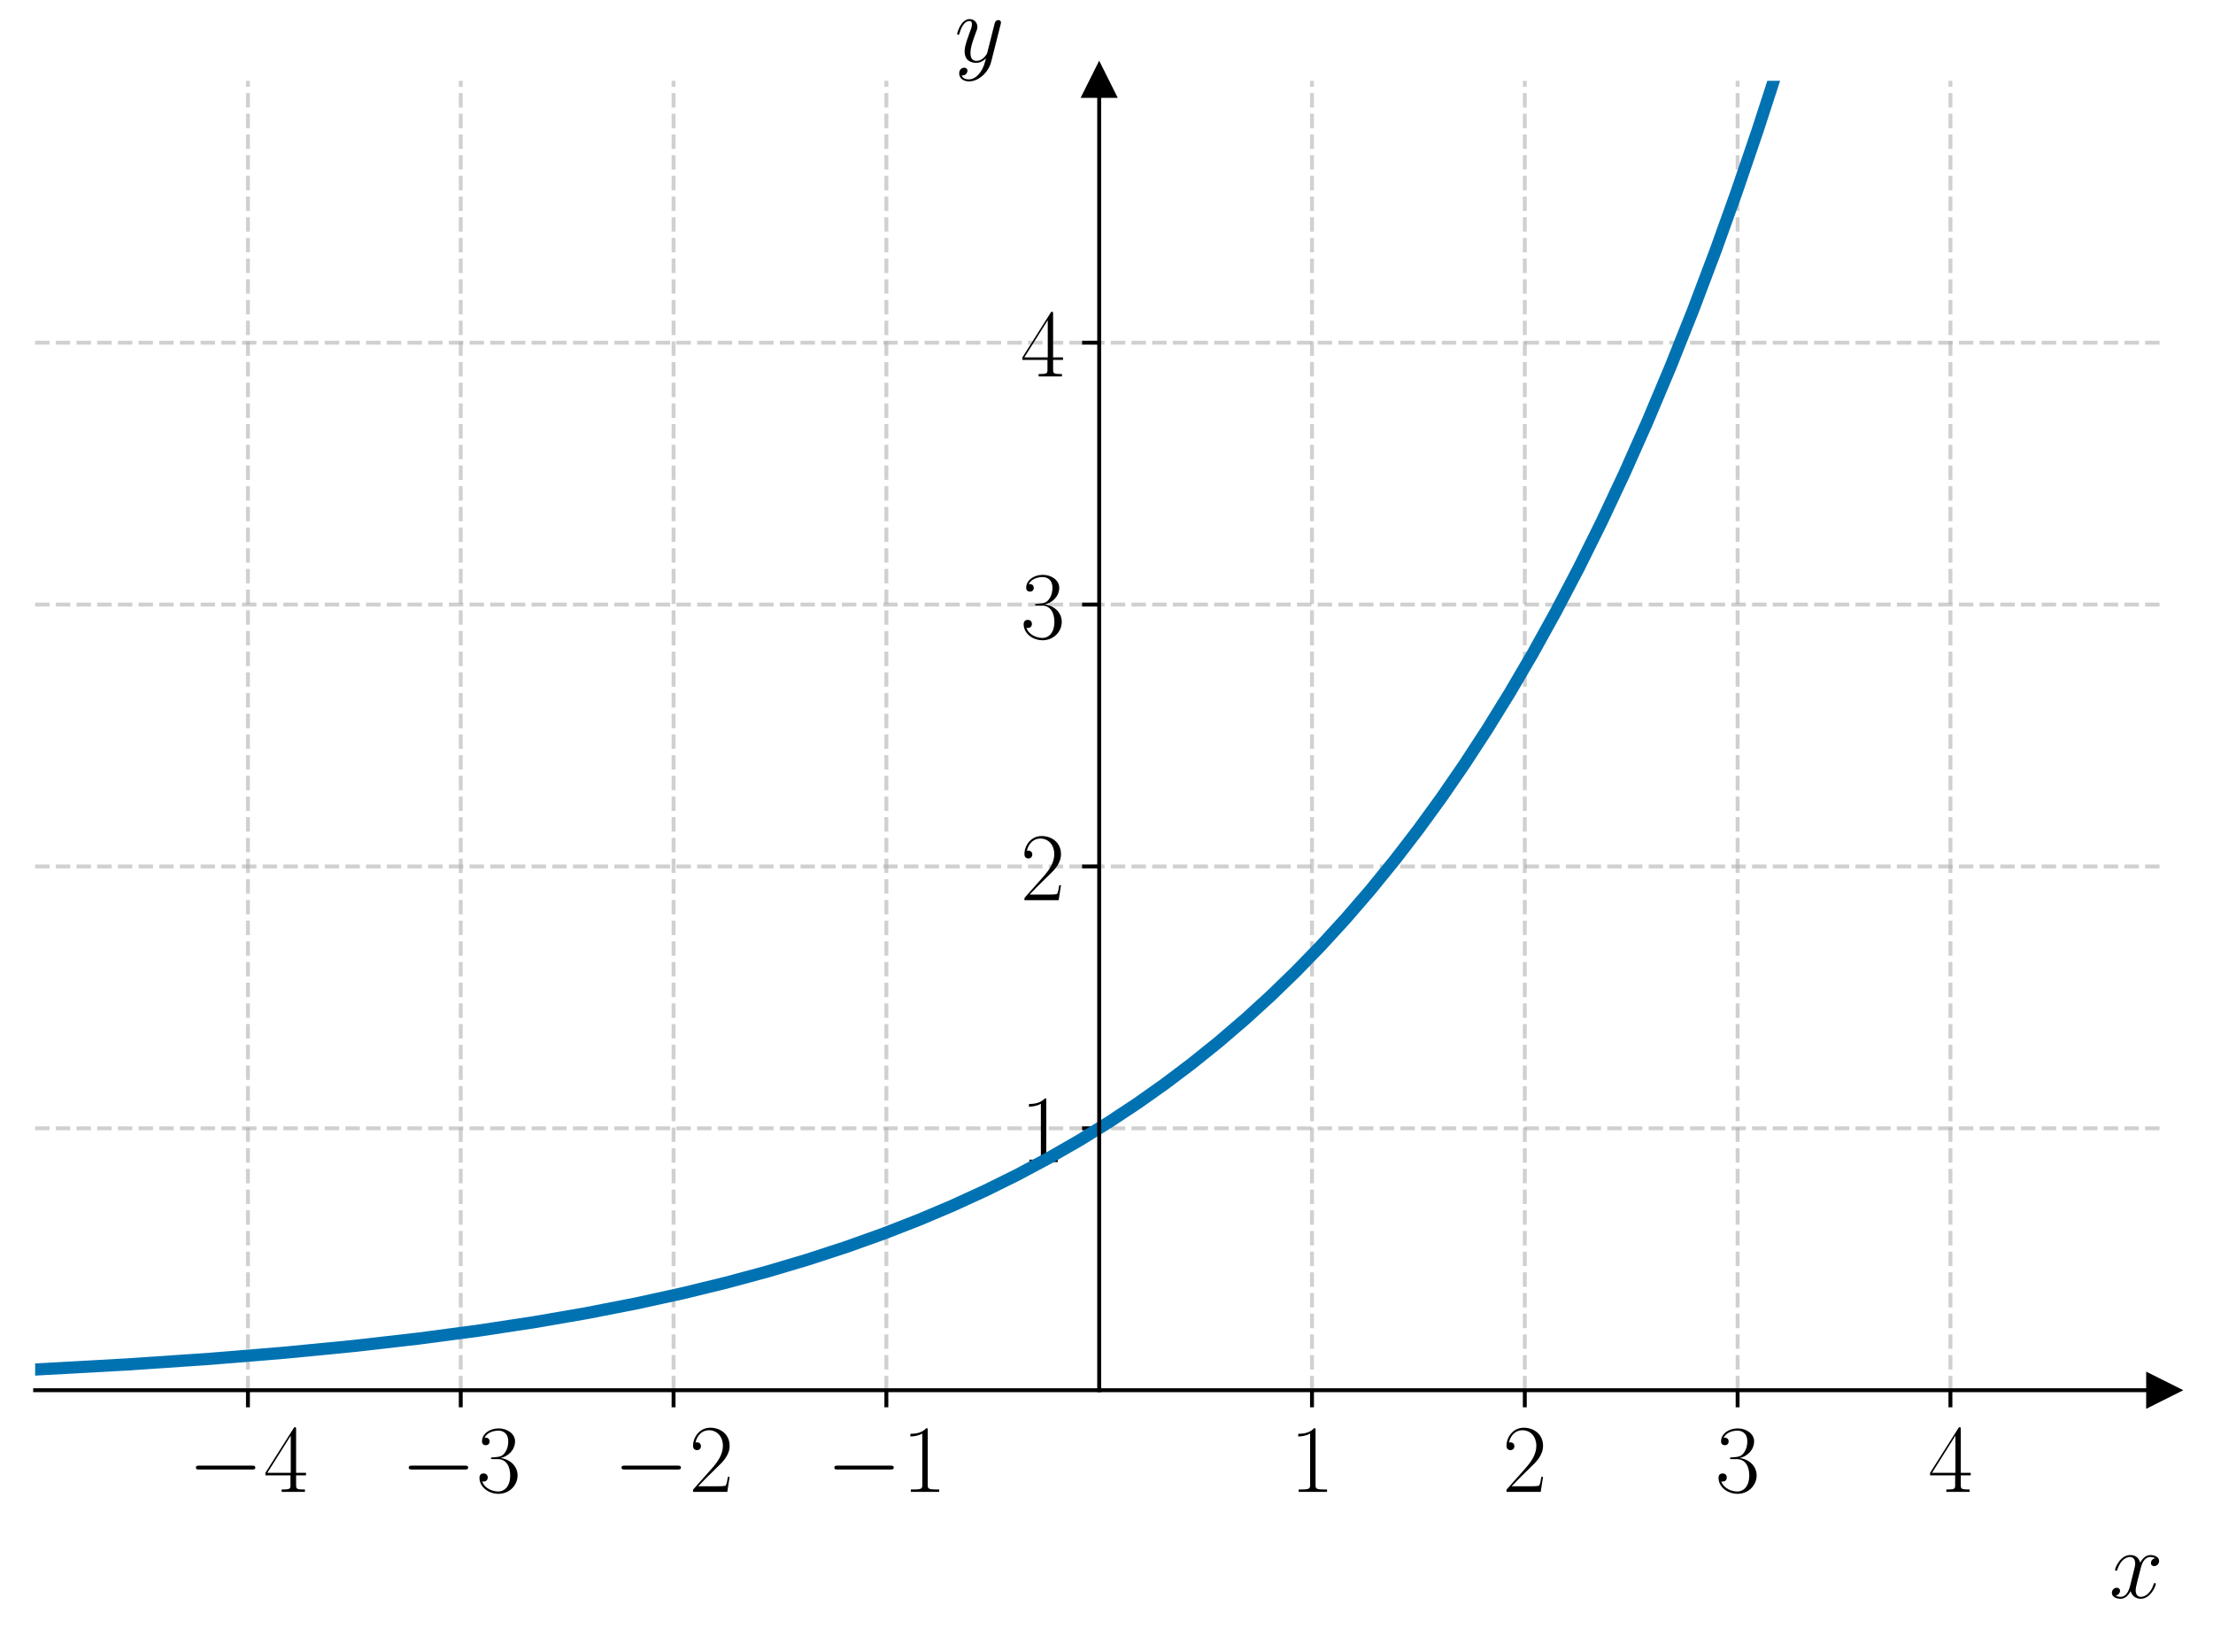
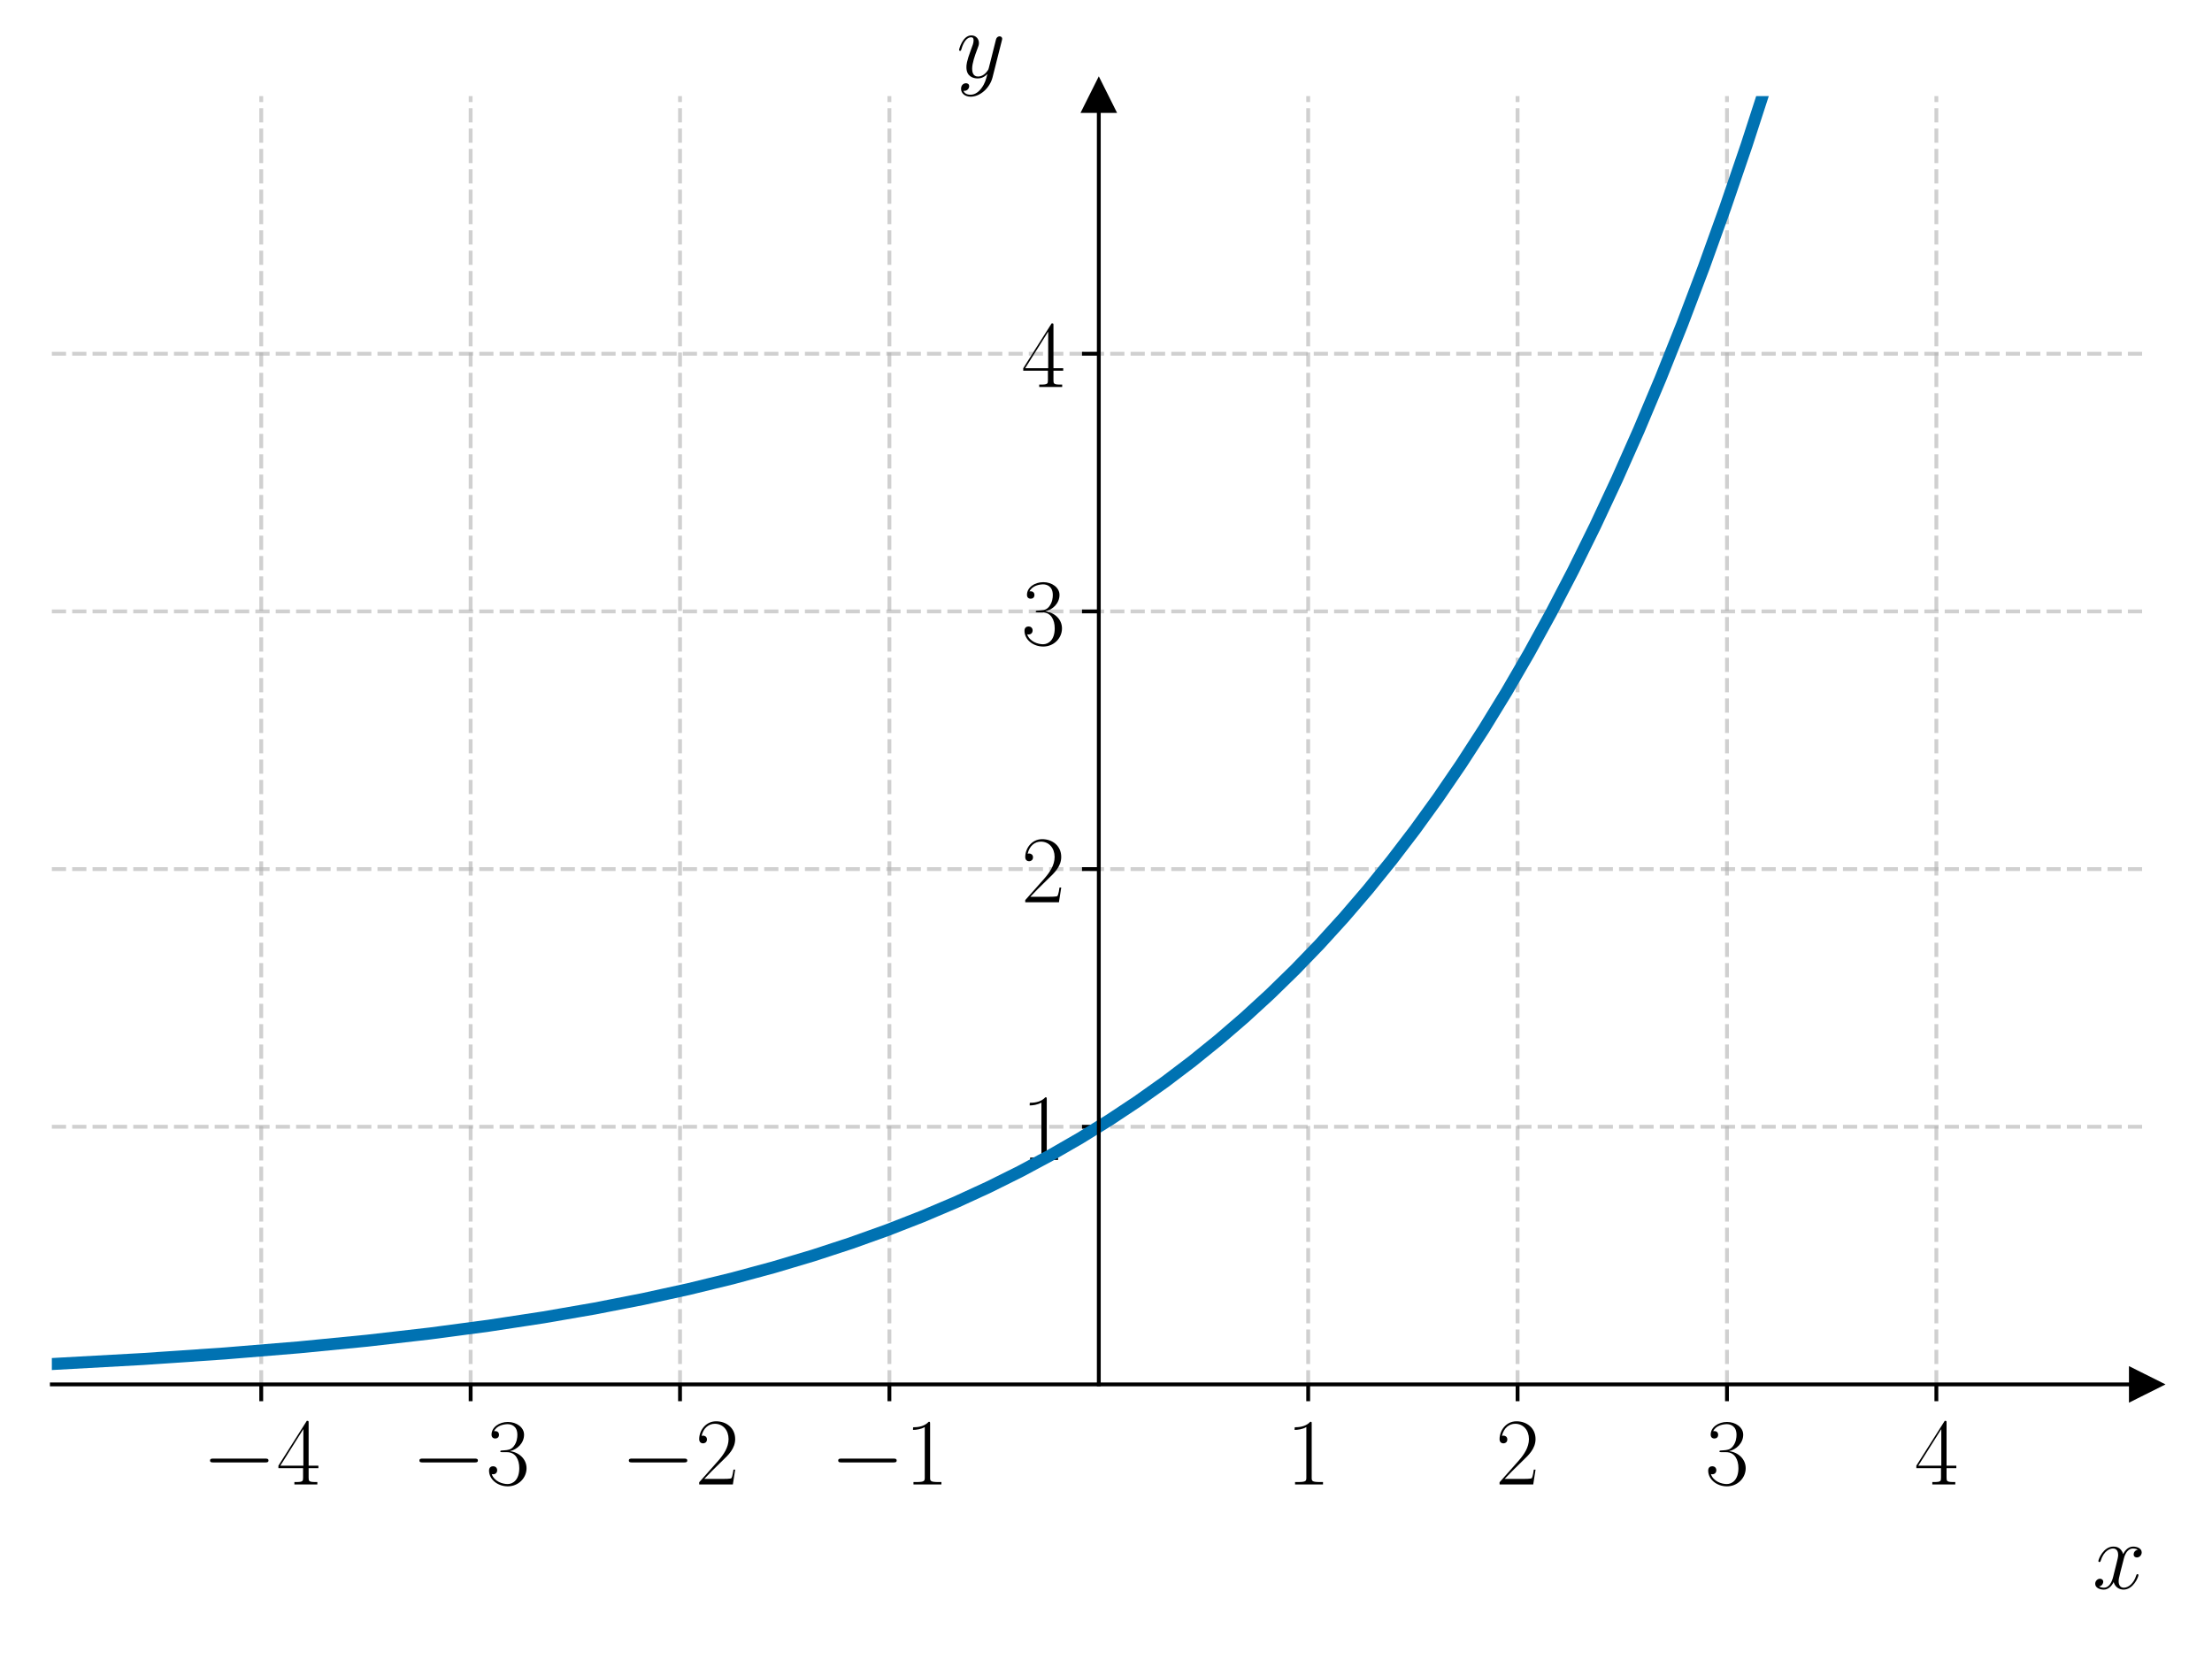
- <svg xmlns="http://www.w3.org/2000/svg" xmlns:xlink="http://www.w3.org/1999/xlink" width="453.6pt" height="338.54pt" viewBox="0 0 453.6 338.54" version="1.1">
+ <svg xmlns="http://www.w3.org/2000/svg" xmlns:xlink="http://www.w3.org/1999/xlink" viewBox="0 0 460.8 345.6" version="1.1" class="graph-inline-svg" role="img" aria-label="Tilpasset figur">
  <defs>
    <style type="text/css">*{stroke-linejoin: round; stroke-linecap: butt}</style>
  </defs>
-   <g id="g3f0036_4078e8_figure_1">
-     <g id="g3f0036_4078e8_patch_1">
-       <path d="M 0 338.54  L 453.6 338.54  L 453.6 0  L 0 0  L 0 338.54  z " style="fill: none; opacity: 0" />
+   <g id="g3f0036_373539_figure_1">
+     <g id="g3f0036_373539_patch_1">
+       <path d="M 0 345.6  L 460.8 345.6  L 460.8 0  L 0 0  L 0 345.6  z " style="fill: none" />
    </g>
-     <g id="g3f0036_4078e8_axes_1">
-       <g id="g3f0036_4078e8_patch_2">
-         <path d="M 7.2 284.915  L 443.4 284.915  L 443.4 16.556  L 7.2 16.556  L 7.2 284.915  z " style="fill: none; opacity: 0" />
-       </g>
-       <g id="g3f0036_4078e8_matplotlib.axis_1">
-         <g id="g3f0036_4078e8_xtick_1">
-           <g id="g3f0036_4078e8_line2d_1">
-             <path d="M 50.82 284.915  L 50.82 16.556  " clip-path="url(#g3f0036_4078e8_p7c867c11c2)" style="fill: none; stroke-dasharray: 2.96,1.28; stroke-dashoffset: 0; stroke: #b0b0b0; stroke-opacity: 0.6; stroke-width: 0.8" />
-           </g>
-           <g id="g3f0036_4078e8_line2d_2">
-             <defs>
-               <path id="g3f0036_4078e8_m6992203040" d="M 0 0  L 0 3.5  " style="stroke: #000000; stroke-width: 0.8" />
-             </defs>
-             <g>
-               <use xlink:href="#g3f0036_4078e8_m6992203040" x="50.82" y="284.915" style="stroke: #000000; stroke-width: 0.8" />
-             </g>
-           </g>
-           <g id="g3f0036_4078e8_text_1">
-             <g transform="translate(38.50221 305.7517) scale(0.2 -0.2)">
-               <defs>
-                 <path id="g3f0036_4078e8_CMSY10-0" d="M 4218 1472  C 4326 1472 4442 1472 4442 1600  C 4442 1728 4326 1728 4218 1728  L 755 1728  C 646 1728 531 1728 531 1600  C 531 1472 646 1472 755 1472  L 4218 1472  z " transform="scale(0.015625)" />
-                 <path id="g3f0036_4078e8_CMR17-34" d="M 2150 4122  C 2150 4256 2144 4256 2029 4256  L 128 1254  L 128 1088  L 1779 1088  L 1779 457  C 1779 224 1766 160 1318 160  L 1197 160  L 1197 0  C 1402 0 1747 0 1965 0  C 2182 0 2528 0 2733 0  L 2733 160  L 2611 160  C 2163 160 2150 224 2150 457  L 2150 1088  L 2803 1088  L 2803 1254  L 2150 1254  L 2150 4122  z M 1798 3703  L 1798 1254  L 256 1254  L 1798 3703  z " transform="scale(0.015625)" />
-               </defs>
-               <use xlink:href="#g3f0036_4078e8_CMSY10-0" transform="scale(0.996264)" />
-               <use xlink:href="#g3f0036_4078e8_CMR17-34" transform="translate(77.48747 0) scale(0.996264)" />
-             </g>
-           </g>
-         </g>
-         <g id="g3f0036_4078e8_xtick_2">
-           <g id="g3f0036_4078e8_line2d_3">
-             <path d="M 94.44 284.915  L 94.44 16.556  " clip-path="url(#g3f0036_4078e8_p7c867c11c2)" style="fill: none; stroke-dasharray: 2.96,1.28; stroke-dashoffset: 0; stroke: #b0b0b0; stroke-opacity: 0.6; stroke-width: 0.8" />
-           </g>
-           <g id="g3f0036_4078e8_line2d_4">
-             <g>
-               <use xlink:href="#g3f0036_4078e8_m6992203040" x="94.44" y="284.915" style="stroke: #000000; stroke-width: 0.8" />
-             </g>
-           </g>
-           <g id="g3f0036_4078e8_text_2">
-             <g transform="translate(82.12221 305.7517) scale(0.2 -0.2)">
-               <defs>
-                 <path id="g3f0036_4078e8_CMR17-33" d="M 1414 2157  C 1984 2157 2234 1662 2234 1090  C 2234 320 1824 25 1453 25  C 1114 25 563 194 390 693  C 422 680 454 680 486 680  C 640 680 755 782 755 948  C 755 1133 614 1216 486 1216  C 378 1216 211 1165 211 926  C 211 335 787 -128 1466 -128  C 2176 -128 2720 430 2720 1085  C 2720 1707 2208 2157 1600 2227  C 2086 2328 2554 2756 2554 3329  C 2554 3820 2048 4179 1472 4179  C 890 4179 378 3829 378 3329  C 378 3110 544 3072 627 3072  C 762 3072 877 3155 877 3321  C 877 3486 762 3569 627 3569  C 602 3569 570 3569 544 3557  C 730 3959 1235 4032 1459 4032  C 1683 4032 2106 3925 2106 3320  C 2106 3143 2080 2828 1862 2550  C 1670 2304 1453 2304 1242 2284  C 1210 2284 1062 2269 1037 2269  C 992 2263 966 2257 966 2208  C 966 2163 973 2157 1101 2157  L 1414 2157  z " transform="scale(0.015625)" />
-               </defs>
-               <use xlink:href="#g3f0036_4078e8_CMSY10-0" transform="scale(0.996264)" />
-               <use xlink:href="#g3f0036_4078e8_CMR17-33" transform="translate(77.48747 0) scale(0.996264)" />
-             </g>
-           </g>
-         </g>
-         <g id="g3f0036_4078e8_xtick_3">
-           <g id="g3f0036_4078e8_line2d_5">
-             <path d="M 138.06 284.915  L 138.06 16.556  " clip-path="url(#g3f0036_4078e8_p7c867c11c2)" style="fill: none; stroke-dasharray: 2.96,1.28; stroke-dashoffset: 0; stroke: #b0b0b0; stroke-opacity: 0.6; stroke-width: 0.8" />
-           </g>
-           <g id="g3f0036_4078e8_line2d_6">
-             <g>
-               <use xlink:href="#g3f0036_4078e8_m6992203040" x="138.06" y="284.915" style="stroke: #000000; stroke-width: 0.8" />
-             </g>
-           </g>
-           <g id="g3f0036_4078e8_text_3">
-             <g transform="translate(125.7422 305.7517) scale(0.2 -0.2)">
-               <defs>
-                 <path id="g3f0036_4078e8_CMR17-32" d="M 2669 989  L 2554 989  C 2490 536 2438 459 2413 420  C 2381 369 1920 369 1830 369  L 602 369  C 832 619 1280 1072 1824 1597  C 2214 1967 2669 2402 2669 3035  C 2669 3790 2067 4224 1395 4224  C 691 4224 262 3604 262 3030  C 262 2780 448 2748 525 2748  C 589 2748 781 2787 781 3010  C 781 3207 614 3264 525 3264  C 486 3264 448 3258 422 3245  C 544 3790 915 4058 1306 4058  C 1862 4058 2227 3617 2227 3035  C 2227 2479 1901 2000 1536 1584  L 262 146  L 262 0  L 2515 0  L 2669 989  z " transform="scale(0.015625)" />
-               </defs>
-               <use xlink:href="#g3f0036_4078e8_CMSY10-0" transform="scale(0.996264)" />
-               <use xlink:href="#g3f0036_4078e8_CMR17-32" transform="translate(77.48747 0) scale(0.996264)" />
-             </g>
-           </g>
-         </g>
-         <g id="g3f0036_4078e8_xtick_4">
-           <g id="g3f0036_4078e8_line2d_7">
-             <path d="M 181.68 284.915  L 181.68 16.556  " clip-path="url(#g3f0036_4078e8_p7c867c11c2)" style="fill: none; stroke-dasharray: 2.96,1.28; stroke-dashoffset: 0; stroke: #b0b0b0; stroke-opacity: 0.6; stroke-width: 0.8" />
-           </g>
-           <g id="g3f0036_4078e8_line2d_8">
-             <g>
-               <use xlink:href="#g3f0036_4078e8_m6992203040" x="181.68" y="284.915" style="stroke: #000000; stroke-width: 0.8" />
-             </g>
-           </g>
-           <g id="g3f0036_4078e8_text_4">
-             <g transform="translate(169.3622 305.7517) scale(0.2 -0.2)">
-               <defs>
-                 <path id="g3f0036_4078e8_CMR17-31" d="M 1702 4058  C 1702 4192 1696 4192 1606 4192  C 1357 3916 979 3827 621 3827  C 602 3827 570 3827 563 3808  C 557 3795 557 3782 557 3648  C 755 3648 1088 3686 1344 3839  L 1344 461  C 1344 236 1331 160 781 160  L 589 160  L 589 0  C 896 0 1216 0 1523 0  C 1830 0 2150 0 2458 0  L 2458 160  L 2266 160  C 1715 160 1702 230 1702 458  L 1702 4058  z " transform="scale(0.015625)" />
-               </defs>
-               <use xlink:href="#g3f0036_4078e8_CMSY10-0" transform="scale(0.996264)" />
-               <use xlink:href="#g3f0036_4078e8_CMR17-31" transform="translate(77.48747 0) scale(0.996264)" />
-             </g>
-           </g>
-         </g>
-         <g id="g3f0036_4078e8_xtick_5">
-           <g id="g3f0036_4078e8_line2d_9">
-             <path d="M 268.92 284.915  L 268.92 16.556  " clip-path="url(#g3f0036_4078e8_p7c867c11c2)" style="fill: none; stroke-dasharray: 2.96,1.28; stroke-dashoffset: 0; stroke: #b0b0b0; stroke-opacity: 0.6; stroke-width: 0.8" />
-           </g>
-           <g id="g3f0036_4078e8_line2d_10">
-             <g>
-               <use xlink:href="#g3f0036_4078e8_m6992203040" x="268.92" y="284.915" style="stroke: #000000; stroke-width: 0.8" />
-             </g>
-           </g>
-           <g id="g3f0036_4078e8_text_5">
-             <g transform="translate(264.351 305.7517) scale(0.2 -0.2)">
-               <use xlink:href="#g3f0036_4078e8_CMR17-31" transform="scale(0.996264)" />
-             </g>
-           </g>
-         </g>
-         <g id="g3f0036_4078e8_xtick_6">
-           <g id="g3f0036_4078e8_line2d_11">
-             <path d="M 312.54 284.915  L 312.54 16.556  " clip-path="url(#g3f0036_4078e8_p7c867c11c2)" style="fill: none; stroke-dasharray: 2.96,1.28; stroke-dashoffset: 0; stroke: #b0b0b0; stroke-opacity: 0.6; stroke-width: 0.8" />
-           </g>
-           <g id="g3f0036_4078e8_line2d_12">
-             <g>
-               <use xlink:href="#g3f0036_4078e8_m6992203040" x="312.54" y="284.915" style="stroke: #000000; stroke-width: 0.8" />
-             </g>
-           </g>
-           <g id="g3f0036_4078e8_text_6">
-             <g transform="translate(307.971 305.7517) scale(0.2 -0.2)">
-               <use xlink:href="#g3f0036_4078e8_CMR17-32" transform="scale(0.996264)" />
-             </g>
-           </g>
-         </g>
-         <g id="g3f0036_4078e8_xtick_7">
-           <g id="g3f0036_4078e8_line2d_13">
-             <path d="M 356.16 284.915  L 356.16 16.556  " clip-path="url(#g3f0036_4078e8_p7c867c11c2)" style="fill: none; stroke-dasharray: 2.96,1.28; stroke-dashoffset: 0; stroke: #b0b0b0; stroke-opacity: 0.6; stroke-width: 0.8" />
-           </g>
-           <g id="g3f0036_4078e8_line2d_14">
-             <g>
-               <use xlink:href="#g3f0036_4078e8_m6992203040" x="356.16" y="284.915" style="stroke: #000000; stroke-width: 0.8" />
-             </g>
-           </g>
-           <g id="g3f0036_4078e8_text_7">
-             <g transform="translate(351.591 305.7517) scale(0.2 -0.2)">
-               <use xlink:href="#g3f0036_4078e8_CMR17-33" transform="scale(0.996264)" />
-             </g>
-           </g>
-         </g>
-         <g id="g3f0036_4078e8_xtick_8">
-           <g id="g3f0036_4078e8_line2d_15">
-             <path d="M 399.78 284.915  L 399.78 16.556  " clip-path="url(#g3f0036_4078e8_p7c867c11c2)" style="fill: none; stroke-dasharray: 2.96,1.28; stroke-dashoffset: 0; stroke: #b0b0b0; stroke-opacity: 0.6; stroke-width: 0.8" />
-           </g>
-           <g id="g3f0036_4078e8_line2d_16">
-             <g>
-               <use xlink:href="#g3f0036_4078e8_m6992203040" x="399.78" y="284.915" style="stroke: #000000; stroke-width: 0.8" />
-             </g>
-           </g>
-           <g id="g3f0036_4078e8_text_8">
-             <g transform="translate(395.211 305.7517) scale(0.2 -0.2)">
-               <use xlink:href="#g3f0036_4078e8_CMR17-34" transform="scale(0.996264)" />
-             </g>
-           </g>
-         </g>
-         <g id="g3f0036_4078e8_text_9">
-           <g transform="translate(432.3132 327.4644) scale(0.2 -0.2)">
-             <defs>
-               <path id="g3f0036_4078e8_CMMI12-78" d="M 3034 2606  C 2829 2567 2752 2414 2752 2293  C 2752 2139 2874 2088 2963 2088  C 3155 2088 3290 2254 3290 2427  C 3290 2695 2982 2816 2714 2816  C 2323 2816 2106 2433 2048 2312  C 1901 2816 1504 2816 1389 2816  C 736 2816 390 1980 390 1839  C 390 1814 416 1782 461 1782  C 512 1782 525 1820 538 1846  C 755 2555 1184 2689 1370 2689  C 1658 2689 1715 2420 1715 2267  C 1715 2127 1677 1980 1600 1673  L 1382 798  C 1286 415 1101 64 762 64  C 730 64 570 64 435 147  C 666 192 717 383 717 460  C 717 588 621 664 499 664  C 346 664 179 530 179 326  C 179 57 480 -64 755 -64  C 1062 -64 1280 179 1414 441  C 1517 64 1837 -64 2074 -64  C 2726 -64 3072 773 3072 913  C 3072 945 3046 971 3008 971  C 2950 971 2944 939 2925 888  C 2752 326 2381 64 2093 64  C 1869 64 1747 230 1747 492  C 1747 632 1773 734 1875 1156  L 2099 2024  C 2195 2408 2413 2689 2707 2689  C 2720 2689 2899 2689 3034 2606  z " transform="scale(0.015625)" />
-             </defs>
-             <use xlink:href="#g3f0036_4078e8_CMMI12-78" transform="scale(0.996264)" />
-           </g>
-         </g>
-       </g>
-       <g id="g3f0036_4078e8_matplotlib.axis_2">
-         <g id="g3f0036_4078e8_ytick_1">
-           <g id="g3f0036_4078e8_line2d_17">
-             <path d="M 7.2 231.243  L 443.4 231.243  " clip-path="url(#g3f0036_4078e8_p7c867c11c2)" style="fill: none; stroke-dasharray: 2.96,1.28; stroke-dashoffset: 0; stroke: #b0b0b0; stroke-opacity: 0.6; stroke-width: 0.8" />
-           </g>
-           <g id="g3f0036_4078e8_line2d_18">
-             <defs>
-               <path id="g3f0036_4078e8_m059a74f815" d="M 0 0  L -3.5 0  " style="stroke: #000000; stroke-width: 0.8" />
-             </defs>
-             <g>
-               <use xlink:href="#g3f0036_4078e8_m059a74f815" x="225.3" y="231.243" style="stroke: #000000; stroke-width: 0.8" />
-             </g>
-           </g>
-           <g id="g3f0036_4078e8_text_10">
-             <g transform="translate(209.1619 238.1616) scale(0.2 -0.2)">
-               <use xlink:href="#g3f0036_4078e8_CMR17-31" transform="scale(0.996264)" />
-             </g>
-           </g>
-         </g>
-         <g id="g3f0036_4078e8_ytick_2">
-           <g id="g3f0036_4078e8_line2d_19">
-             <path d="M 7.2 177.571  L 443.4 177.571  " clip-path="url(#g3f0036_4078e8_p7c867c11c2)" style="fill: none; stroke-dasharray: 2.96,1.28; stroke-dashoffset: 0; stroke: #b0b0b0; stroke-opacity: 0.6; stroke-width: 0.8" />
-           </g>
-           <g id="g3f0036_4078e8_line2d_20">
-             <g>
-               <use xlink:href="#g3f0036_4078e8_m059a74f815" x="225.3" y="177.571" style="stroke: #000000; stroke-width: 0.8" />
-             </g>
-           </g>
-           <g id="g3f0036_4078e8_text_11">
-             <g transform="translate(209.1619 184.4899) scale(0.2 -0.2)">
-               <use xlink:href="#g3f0036_4078e8_CMR17-32" transform="scale(0.996264)" />
-             </g>
-           </g>
-         </g>
-         <g id="g3f0036_4078e8_ytick_3">
-           <g id="g3f0036_4078e8_line2d_21">
-             <path d="M 7.2 123.9  L 443.4 123.9  " clip-path="url(#g3f0036_4078e8_p7c867c11c2)" style="fill: none; stroke-dasharray: 2.96,1.28; stroke-dashoffset: 0; stroke: #b0b0b0; stroke-opacity: 0.6; stroke-width: 0.8" />
-           </g>
-           <g id="g3f0036_4078e8_line2d_22">
-             <g>
-               <use xlink:href="#g3f0036_4078e8_m059a74f815" x="225.3" y="123.9" style="stroke: #000000; stroke-width: 0.8" />
-             </g>
-           </g>
-           <g id="g3f0036_4078e8_text_12">
-             <g transform="translate(209.1619 130.8182) scale(0.2 -0.2)">
-               <use xlink:href="#g3f0036_4078e8_CMR17-33" transform="scale(0.996264)" />
-             </g>
-           </g>
-         </g>
-         <g id="g3f0036_4078e8_ytick_4">
-           <g id="g3f0036_4078e8_line2d_23">
-             <path d="M 7.2 70.228  L 443.4 70.228  " clip-path="url(#g3f0036_4078e8_p7c867c11c2)" style="fill: none; stroke-dasharray: 2.96,1.28; stroke-dashoffset: 0; stroke: #b0b0b0; stroke-opacity: 0.6; stroke-width: 0.8" />
-           </g>
-           <g id="g3f0036_4078e8_line2d_24">
-             <g>
-               <use xlink:href="#g3f0036_4078e8_m059a74f815" x="225.3" y="70.228" style="stroke: #000000; stroke-width: 0.8" />
-             </g>
-           </g>
-           <g id="g3f0036_4078e8_text_13">
-             <g transform="translate(209.1619 77.1465) scale(0.2 -0.2)">
-               <use xlink:href="#g3f0036_4078e8_CMR17-34" transform="scale(0.996264)" />
-             </g>
-           </g>
-         </g>
-         <g id="g3f0036_4078e8_text_14">
-           <g transform="translate(195.6491 12.68068) scale(0.2 -0.2)">
-             <defs>
-               <path id="g3f0036_4078e8_CMMI12-79" d="M 1683 -700  C 1510 -939 1261 -1152 947 -1152  C 870 -1152 563 -1152 467 -889  C 486 -895 518 -895 531 -895  C 723 -895 851 -729 851 -582  C 851 -435 730 -384 634 -384  C 531 -384 307 -458 307 -759  C 307 -1071 582 -1286 947 -1286  C 1587 -1286 2234 -700 2413 6  L 3040 2485  C 3046 2517 3059 2556 3059 2594  C 3059 2689 2982 2753 2886 2753  C 2829 2753 2694 2727 2643 2535  L 2170 658  C 2138 543 2138 530 2086 460  C 1958 281 1747 64 1440 64  C 1082 64 1050 415 1050 588  C 1050 952 1222 1443 1395 1903  C 1466 2088 1504 2178 1504 2305  C 1504 2574 1312 2816 998 2816  C 410 2816 173 1890 173 1839  C 173 1814 198 1782 243 1782  C 301 1782 307 1807 333 1897  C 486 2433 730 2689 979 2689  C 1037 2689 1146 2689 1146 2478  C 1146 2312 1075 2127 979 1884  C 666 1047 666 837 666 683  C 666 77 1101 -64 1421 -64  C 1606 -64 1837 -6 2061 230  L 2067 224  C 1971 -147 1907 -392 1683 -700  z " transform="scale(0.015625)" />
-             </defs>
-             <use xlink:href="#g3f0036_4078e8_CMMI12-79" transform="scale(0.996264)" />
-           </g>
-         </g>
-       </g>
-       <g id="g3f0036_4078e8_line2d_25">
+     <g id="g3f0036_373539_axes_1">
+       <g id="g3f0036_373539_patch_2">
+         <path d="M 10.8 288.375  L 447 288.375  L 447 20.016  L 10.8 20.016  L 10.8 288.375  z " style="fill: none" />
+       </g>
+       <g id="g3f0036_373539_matplotlib.axis_1">
+         <g id="g3f0036_373539_xtick_1">
+           <g id="g3f0036_373539_line2d_1">
+             <path d="M 54.42 288.375  L 54.42 20.016  " clip-path="url(#g3f0036_373539_pc004cdd39d)" style="fill: none; stroke-dasharray: 2.96,1.28; stroke-dashoffset: 0; stroke: #b0b0b0; stroke-opacity: 0.6; stroke-width: 0.8" />
+           </g>
+           <g id="g3f0036_373539_line2d_2">
+             <defs>
+               <path id="g3f0036_373539_m6cf28af6f4" d="M 0 0  L 0 3.5  " style="stroke: #000000; stroke-width: 0.8" />
+             </defs>
+             <g>
+               <use xlink:href="#g3f0036_373539_m6cf28af6f4" x="54.42" y="288.375" style="stroke: #000000; stroke-width: 0.8" />
+             </g>
+           </g>
+           <g id="g3f0036_373539_text_1">
+             <g transform="translate(42.10221 309.2117) scale(0.2 -0.2)">
+               <defs>
+                 <path id="g3f0036_373539_CMSY10-0" d="M 4218 1472  C 4326 1472 4442 1472 4442 1600  C 4442 1728 4326 1728 4218 1728  L 755 1728  C 646 1728 531 1728 531 1600  C 531 1472 646 1472 755 1472  L 4218 1472  z " transform="scale(0.015625)" />
+                 <path id="g3f0036_373539_CMR17-34" d="M 2150 4122  C 2150 4256 2144 4256 2029 4256  L 128 1254  L 128 1088  L 1779 1088  L 1779 457  C 1779 224 1766 160 1318 160  L 1197 160  L 1197 0  C 1402 0 1747 0 1965 0  C 2182 0 2528 0 2733 0  L 2733 160  L 2611 160  C 2163 160 2150 224 2150 457  L 2150 1088  L 2803 1088  L 2803 1254  L 2150 1254  L 2150 4122  z M 1798 3703  L 1798 1254  L 256 1254  L 1798 3703  z " transform="scale(0.015625)" />
+               </defs>
+               <use xlink:href="#g3f0036_373539_CMSY10-0" transform="scale(0.996264)" />
+               <use xlink:href="#g3f0036_373539_CMR17-34" transform="translate(77.48747 0) scale(0.996264)" />
+             </g>
+           </g>
+         </g>
+         <g id="g3f0036_373539_xtick_2">
+           <g id="g3f0036_373539_line2d_3">
+             <path d="M 98.04 288.375  L 98.04 20.016  " clip-path="url(#g3f0036_373539_pc004cdd39d)" style="fill: none; stroke-dasharray: 2.96,1.28; stroke-dashoffset: 0; stroke: #b0b0b0; stroke-opacity: 0.6; stroke-width: 0.8" />
+           </g>
+           <g id="g3f0036_373539_line2d_4">
+             <g>
+               <use xlink:href="#g3f0036_373539_m6cf28af6f4" x="98.04" y="288.375" style="stroke: #000000; stroke-width: 0.8" />
+             </g>
+           </g>
+           <g id="g3f0036_373539_text_2">
+             <g transform="translate(85.72221 309.2117) scale(0.2 -0.2)">
+               <defs>
+                 <path id="g3f0036_373539_CMR17-33" d="M 1414 2157  C 1984 2157 2234 1662 2234 1090  C 2234 320 1824 25 1453 25  C 1114 25 563 194 390 693  C 422 680 454 680 486 680  C 640 680 755 782 755 948  C 755 1133 614 1216 486 1216  C 378 1216 211 1165 211 926  C 211 335 787 -128 1466 -128  C 2176 -128 2720 430 2720 1085  C 2720 1707 2208 2157 1600 2227  C 2086 2328 2554 2756 2554 3329  C 2554 3820 2048 4179 1472 4179  C 890 4179 378 3829 378 3329  C 378 3110 544 3072 627 3072  C 762 3072 877 3155 877 3321  C 877 3486 762 3569 627 3569  C 602 3569 570 3569 544 3557  C 730 3959 1235 4032 1459 4032  C 1683 4032 2106 3925 2106 3320  C 2106 3143 2080 2828 1862 2550  C 1670 2304 1453 2304 1242 2284  C 1210 2284 1062 2269 1037 2269  C 992 2263 966 2257 966 2208  C 966 2163 973 2157 1101 2157  L 1414 2157  z " transform="scale(0.015625)" />
+               </defs>
+               <use xlink:href="#g3f0036_373539_CMSY10-0" transform="scale(0.996264)" />
+               <use xlink:href="#g3f0036_373539_CMR17-33" transform="translate(77.48747 0) scale(0.996264)" />
+             </g>
+           </g>
+         </g>
+         <g id="g3f0036_373539_xtick_3">
+           <g id="g3f0036_373539_line2d_5">
+             <path d="M 141.66 288.375  L 141.66 20.016  " clip-path="url(#g3f0036_373539_pc004cdd39d)" style="fill: none; stroke-dasharray: 2.96,1.28; stroke-dashoffset: 0; stroke: #b0b0b0; stroke-opacity: 0.6; stroke-width: 0.8" />
+           </g>
+           <g id="g3f0036_373539_line2d_6">
+             <g>
+               <use xlink:href="#g3f0036_373539_m6cf28af6f4" x="141.66" y="288.375" style="stroke: #000000; stroke-width: 0.8" />
+             </g>
+           </g>
+           <g id="g3f0036_373539_text_3">
+             <g transform="translate(129.3422 309.2117) scale(0.2 -0.2)">
+               <defs>
+                 <path id="g3f0036_373539_CMR17-32" d="M 2669 989  L 2554 989  C 2490 536 2438 459 2413 420  C 2381 369 1920 369 1830 369  L 602 369  C 832 619 1280 1072 1824 1597  C 2214 1967 2669 2402 2669 3035  C 2669 3790 2067 4224 1395 4224  C 691 4224 262 3604 262 3030  C 262 2780 448 2748 525 2748  C 589 2748 781 2787 781 3010  C 781 3207 614 3264 525 3264  C 486 3264 448 3258 422 3245  C 544 3790 915 4058 1306 4058  C 1862 4058 2227 3617 2227 3035  C 2227 2479 1901 2000 1536 1584  L 262 146  L 262 0  L 2515 0  L 2669 989  z " transform="scale(0.015625)" />
+               </defs>
+               <use xlink:href="#g3f0036_373539_CMSY10-0" transform="scale(0.996264)" />
+               <use xlink:href="#g3f0036_373539_CMR17-32" transform="translate(77.48747 0) scale(0.996264)" />
+             </g>
+           </g>
+         </g>
+         <g id="g3f0036_373539_xtick_4">
+           <g id="g3f0036_373539_line2d_7">
+             <path d="M 185.28 288.375  L 185.28 20.016  " clip-path="url(#g3f0036_373539_pc004cdd39d)" style="fill: none; stroke-dasharray: 2.96,1.28; stroke-dashoffset: 0; stroke: #b0b0b0; stroke-opacity: 0.6; stroke-width: 0.8" />
+           </g>
+           <g id="g3f0036_373539_line2d_8">
+             <g>
+               <use xlink:href="#g3f0036_373539_m6cf28af6f4" x="185.28" y="288.375" style="stroke: #000000; stroke-width: 0.8" />
+             </g>
+           </g>
+           <g id="g3f0036_373539_text_4">
+             <g transform="translate(172.9622 309.2117) scale(0.2 -0.2)">
+               <defs>
+                 <path id="g3f0036_373539_CMR17-31" d="M 1702 4058  C 1702 4192 1696 4192 1606 4192  C 1357 3916 979 3827 621 3827  C 602 3827 570 3827 563 3808  C 557 3795 557 3782 557 3648  C 755 3648 1088 3686 1344 3839  L 1344 461  C 1344 236 1331 160 781 160  L 589 160  L 589 0  C 896 0 1216 0 1523 0  C 1830 0 2150 0 2458 0  L 2458 160  L 2266 160  C 1715 160 1702 230 1702 458  L 1702 4058  z " transform="scale(0.015625)" />
+               </defs>
+               <use xlink:href="#g3f0036_373539_CMSY10-0" transform="scale(0.996264)" />
+               <use xlink:href="#g3f0036_373539_CMR17-31" transform="translate(77.48747 0) scale(0.996264)" />
+             </g>
+           </g>
+         </g>
+         <g id="g3f0036_373539_xtick_5">
+           <g id="g3f0036_373539_line2d_9">
+             <path d="M 272.52 288.375  L 272.52 20.016  " clip-path="url(#g3f0036_373539_pc004cdd39d)" style="fill: none; stroke-dasharray: 2.96,1.28; stroke-dashoffset: 0; stroke: #b0b0b0; stroke-opacity: 0.6; stroke-width: 0.8" />
+           </g>
+           <g id="g3f0036_373539_line2d_10">
+             <g>
+               <use xlink:href="#g3f0036_373539_m6cf28af6f4" x="272.52" y="288.375" style="stroke: #000000; stroke-width: 0.8" />
+             </g>
+           </g>
+           <g id="g3f0036_373539_text_5">
+             <g transform="translate(267.951 309.2117) scale(0.2 -0.2)">
+               <use xlink:href="#g3f0036_373539_CMR17-31" transform="scale(0.996264)" />
+             </g>
+           </g>
+         </g>
+         <g id="g3f0036_373539_xtick_6">
+           <g id="g3f0036_373539_line2d_11">
+             <path d="M 316.14 288.375  L 316.14 20.016  " clip-path="url(#g3f0036_373539_pc004cdd39d)" style="fill: none; stroke-dasharray: 2.96,1.28; stroke-dashoffset: 0; stroke: #b0b0b0; stroke-opacity: 0.6; stroke-width: 0.8" />
+           </g>
+           <g id="g3f0036_373539_line2d_12">
+             <g>
+               <use xlink:href="#g3f0036_373539_m6cf28af6f4" x="316.14" y="288.375" style="stroke: #000000; stroke-width: 0.8" />
+             </g>
+           </g>
+           <g id="g3f0036_373539_text_6">
+             <g transform="translate(311.571 309.2117) scale(0.2 -0.2)">
+               <use xlink:href="#g3f0036_373539_CMR17-32" transform="scale(0.996264)" />
+             </g>
+           </g>
+         </g>
+         <g id="g3f0036_373539_xtick_7">
+           <g id="g3f0036_373539_line2d_13">
+             <path d="M 359.76 288.375  L 359.76 20.016  " clip-path="url(#g3f0036_373539_pc004cdd39d)" style="fill: none; stroke-dasharray: 2.96,1.28; stroke-dashoffset: 0; stroke: #b0b0b0; stroke-opacity: 0.6; stroke-width: 0.8" />
+           </g>
+           <g id="g3f0036_373539_line2d_14">
+             <g>
+               <use xlink:href="#g3f0036_373539_m6cf28af6f4" x="359.76" y="288.375" style="stroke: #000000; stroke-width: 0.8" />
+             </g>
+           </g>
+           <g id="g3f0036_373539_text_7">
+             <g transform="translate(355.191 309.2117) scale(0.2 -0.2)">
+               <use xlink:href="#g3f0036_373539_CMR17-33" transform="scale(0.996264)" />
+             </g>
+           </g>
+         </g>
+         <g id="g3f0036_373539_xtick_8">
+           <g id="g3f0036_373539_line2d_15">
+             <path d="M 403.38 288.375  L 403.38 20.016  " clip-path="url(#g3f0036_373539_pc004cdd39d)" style="fill: none; stroke-dasharray: 2.96,1.28; stroke-dashoffset: 0; stroke: #b0b0b0; stroke-opacity: 0.6; stroke-width: 0.8" />
+           </g>
+           <g id="g3f0036_373539_line2d_16">
+             <g>
+               <use xlink:href="#g3f0036_373539_m6cf28af6f4" x="403.38" y="288.375" style="stroke: #000000; stroke-width: 0.8" />
+             </g>
+           </g>
+           <g id="g3f0036_373539_text_8">
+             <g transform="translate(398.811 309.2117) scale(0.2 -0.2)">
+               <use xlink:href="#g3f0036_373539_CMR17-34" transform="scale(0.996264)" />
+             </g>
+           </g>
+         </g>
+         <g id="g3f0036_373539_text_9">
+           <g transform="translate(435.9132 330.9244) scale(0.2 -0.2)">
+             <defs>
+               <path id="g3f0036_373539_CMMI12-78" d="M 3034 2606  C 2829 2567 2752 2414 2752 2293  C 2752 2139 2874 2088 2963 2088  C 3155 2088 3290 2254 3290 2427  C 3290 2695 2982 2816 2714 2816  C 2323 2816 2106 2433 2048 2312  C 1901 2816 1504 2816 1389 2816  C 736 2816 390 1980 390 1839  C 390 1814 416 1782 461 1782  C 512 1782 525 1820 538 1846  C 755 2555 1184 2689 1370 2689  C 1658 2689 1715 2420 1715 2267  C 1715 2127 1677 1980 1600 1673  L 1382 798  C 1286 415 1101 64 762 64  C 730 64 570 64 435 147  C 666 192 717 383 717 460  C 717 588 621 664 499 664  C 346 664 179 530 179 326  C 179 57 480 -64 755 -64  C 1062 -64 1280 179 1414 441  C 1517 64 1837 -64 2074 -64  C 2726 -64 3072 773 3072 913  C 3072 945 3046 971 3008 971  C 2950 971 2944 939 2925 888  C 2752 326 2381 64 2093 64  C 1869 64 1747 230 1747 492  C 1747 632 1773 734 1875 1156  L 2099 2024  C 2195 2408 2413 2689 2707 2689  C 2720 2689 2899 2689 3034 2606  z " transform="scale(0.015625)" />
+             </defs>
+             <use xlink:href="#g3f0036_373539_CMMI12-78" transform="scale(0.996264)" />
+           </g>
+         </g>
+       </g>
+       <g id="g3f0036_373539_matplotlib.axis_2">
+         <g id="g3f0036_373539_ytick_1">
+           <g id="g3f0036_373539_line2d_17">
+             <path d="M 10.8 234.703  L 447 234.703  " clip-path="url(#g3f0036_373539_pc004cdd39d)" style="fill: none; stroke-dasharray: 2.96,1.28; stroke-dashoffset: 0; stroke: #b0b0b0; stroke-opacity: 0.6; stroke-width: 0.8" />
+           </g>
+           <g id="g3f0036_373539_line2d_18">
+             <defs>
+               <path id="g3f0036_373539_mcc56de95d8" d="M 0 0  L -3.5 0  " style="stroke: #000000; stroke-width: 0.8" />
+             </defs>
+             <g>
+               <use xlink:href="#g3f0036_373539_mcc56de95d8" x="228.9" y="234.703" style="stroke: #000000; stroke-width: 0.8" />
+             </g>
+           </g>
+           <g id="g3f0036_373539_text_10">
+             <g transform="translate(212.7619 241.6216) scale(0.2 -0.2)">
+               <use xlink:href="#g3f0036_373539_CMR17-31" transform="scale(0.996264)" />
+             </g>
+           </g>
+         </g>
+         <g id="g3f0036_373539_ytick_2">
+           <g id="g3f0036_373539_line2d_19">
+             <path d="M 10.8 181.031  L 447 181.031  " clip-path="url(#g3f0036_373539_pc004cdd39d)" style="fill: none; stroke-dasharray: 2.96,1.28; stroke-dashoffset: 0; stroke: #b0b0b0; stroke-opacity: 0.6; stroke-width: 0.8" />
+           </g>
+           <g id="g3f0036_373539_line2d_20">
+             <g>
+               <use xlink:href="#g3f0036_373539_mcc56de95d8" x="228.9" y="181.031" style="stroke: #000000; stroke-width: 0.8" />
+             </g>
+           </g>
+           <g id="g3f0036_373539_text_11">
+             <g transform="translate(212.7619 187.9499) scale(0.2 -0.2)">
+               <use xlink:href="#g3f0036_373539_CMR17-32" transform="scale(0.996264)" />
+             </g>
+           </g>
+         </g>
+         <g id="g3f0036_373539_ytick_3">
+           <g id="g3f0036_373539_line2d_21">
+             <path d="M 10.8 127.36  L 447 127.36  " clip-path="url(#g3f0036_373539_pc004cdd39d)" style="fill: none; stroke-dasharray: 2.96,1.28; stroke-dashoffset: 0; stroke: #b0b0b0; stroke-opacity: 0.6; stroke-width: 0.8" />
+           </g>
+           <g id="g3f0036_373539_line2d_22">
+             <g>
+               <use xlink:href="#g3f0036_373539_mcc56de95d8" x="228.9" y="127.36" style="stroke: #000000; stroke-width: 0.8" />
+             </g>
+           </g>
+           <g id="g3f0036_373539_text_12">
+             <g transform="translate(212.7619 134.2782) scale(0.2 -0.2)">
+               <use xlink:href="#g3f0036_373539_CMR17-33" transform="scale(0.996264)" />
+             </g>
+           </g>
+         </g>
+         <g id="g3f0036_373539_ytick_4">
+           <g id="g3f0036_373539_line2d_23">
+             <path d="M 10.8 73.688  L 447 73.688  " clip-path="url(#g3f0036_373539_pc004cdd39d)" style="fill: none; stroke-dasharray: 2.96,1.28; stroke-dashoffset: 0; stroke: #b0b0b0; stroke-opacity: 0.6; stroke-width: 0.8" />
+           </g>
+           <g id="g3f0036_373539_line2d_24">
+             <g>
+               <use xlink:href="#g3f0036_373539_mcc56de95d8" x="228.9" y="73.688" style="stroke: #000000; stroke-width: 0.8" />
+             </g>
+           </g>
+           <g id="g3f0036_373539_text_13">
+             <g transform="translate(212.7619 80.6065) scale(0.2 -0.2)">
+               <use xlink:href="#g3f0036_373539_CMR17-34" transform="scale(0.996264)" />
+             </g>
+           </g>
+         </g>
+         <g id="g3f0036_373539_text_14">
+           <g transform="translate(199.2491 16.14068) scale(0.2 -0.2)">
+             <defs>
+               <path id="g3f0036_373539_CMMI12-79" d="M 1683 -700  C 1510 -939 1261 -1152 947 -1152  C 870 -1152 563 -1152 467 -889  C 486 -895 518 -895 531 -895  C 723 -895 851 -729 851 -582  C 851 -435 730 -384 634 -384  C 531 -384 307 -458 307 -759  C 307 -1071 582 -1286 947 -1286  C 1587 -1286 2234 -700 2413 6  L 3040 2485  C 3046 2517 3059 2556 3059 2594  C 3059 2689 2982 2753 2886 2753  C 2829 2753 2694 2727 2643 2535  L 2170 658  C 2138 543 2138 530 2086 460  C 1958 281 1747 64 1440 64  C 1082 64 1050 415 1050 588  C 1050 952 1222 1443 1395 1903  C 1466 2088 1504 2178 1504 2305  C 1504 2574 1312 2816 998 2816  C 410 2816 173 1890 173 1839  C 173 1814 198 1782 243 1782  C 301 1782 307 1807 333 1897  C 486 2433 730 2689 979 2689  C 1037 2689 1146 2689 1146 2478  C 1146 2312 1075 2127 979 1884  C 666 1047 666 837 666 683  C 666 77 1101 -64 1421 -64  C 1606 -64 1837 -6 2061 230  L 2067 224  C 1971 -147 1907 -392 1683 -700  z " transform="scale(0.015625)" />
+             </defs>
+             <use xlink:href="#g3f0036_373539_CMMI12-79" transform="scale(0.996264)" />
+           </g>
+         </g>
+       </g>
+       <g id="g3f0036_373539_line2d_25">
        <defs>
-           <path id="g3f0036_4078e8_mf1f770e8ce" d="M 3 0  L -3 -3  L -3 3  z " style="stroke: #000000; stroke-linejoin: miter" />
+           <path id="g3f0036_373539_m323c4cbf60" d="M 3 0  L -3 -3  L -3 3  z " style="stroke: #000000; stroke-linejoin: miter" />
        </defs>
        <g>
-           <use xlink:href="#g3f0036_4078e8_mf1f770e8ce" x="443.4" y="284.915" style="stroke: #000000; stroke-linejoin: miter" />
-         </g>
-       </g>
-       <g id="g3f0036_4078e8_line2d_26">
+           <use xlink:href="#g3f0036_373539_m323c4cbf60" x="447" y="288.375" style="stroke: #000000; stroke-linejoin: miter" />
+         </g>
+       </g>
+       <g id="g3f0036_373539_line2d_26">
        <defs>
-           <path id="g3f0036_4078e8_mf9d2970e37" d="M 0 -3  L -3 3  L 3 3  z " style="stroke: #000000; stroke-linejoin: miter" />
+           <path id="g3f0036_373539_me7782e8c97" d="M 0 -3  L -3 3  L 3 3  z " style="stroke: #000000; stroke-linejoin: miter" />
        </defs>
        <g>
-           <use xlink:href="#g3f0036_4078e8_mf9d2970e37" x="225.3" y="16.556" style="stroke: #000000; stroke-linejoin: miter" />
-         </g>
-       </g>
-       <g id="g3f0036_4078e8_line2d_27">
-         <path d="M 7.2 280.675  L 25.961 279.641  L 43.017 278.483  L 58.367 277.224  L 72.438 275.856  L 85.656 274.349  L 98.022 272.714  L 109.534 270.965  L 120.194 269.122  L 130.428 267.124  L 139.808 265.072  L 148.762 262.892  L 157.29 260.594  L 165.392 258.189  L 173.493 255.547  L 181.168 252.802  L 188.417 249.976  L 195.239 247.088  L 202.062 243.962  L 208.457 240.797  L 214.853 237.388  L 221.249 233.715  L 227.219 230.031  L 233.188 226.082  L 238.731 222.161  L 244.274 217.979  L 249.818 213.518  L 255.361 208.76  L 260.477 204.087  L 265.594 199.128  L 270.711 193.864  L 275.828 188.276  L 280.944 182.347  L 286.061 176.053  L 290.751 169.945  L 295.442 163.494  L 300.132 156.681  L 304.822 149.486  L 309.513 141.888  L 314.203 133.863  L 318.893 125.387  L 323.584 116.437  L 328.274 106.984  L 332.964 97  L 337.655 86.457  L 342.345 75.322  L 347.035 63.562  L 351.726 51.142  L 355.989 39.248  L 360.253 26.748  L 364.517 13.613  L 369.024 -1  L 369.024 -1  " clip-path="url(#g3f0036_4078e8_p7c867c11c2)" style="fill: none; stroke: #0072b2; stroke-width: 2.5; stroke-linecap: square" />
-       </g>
-       <g id="g3f0036_4078e8_patch_3">
-         <path d="M 225.3 284.915  L 225.3 16.556  " style="fill: none; stroke: #000000; stroke-width: 0.8; stroke-linejoin: miter; stroke-linecap: square" />
-       </g>
-       <g id="g3f0036_4078e8_patch_4">
-         <path d="M 443.4 284.915  L 443.4 16.556  " style="fill: none" />
-       </g>
-       <g id="g3f0036_4078e8_patch_5">
-         <path d="M 7.2 284.915  L 443.4 284.915  " style="fill: none; stroke: #000000; stroke-width: 0.8; stroke-linejoin: miter; stroke-linecap: square" />
-       </g>
-       <g id="g3f0036_4078e8_patch_6">
-         <path d="M 7.2 16.556  L 443.4 16.556  " style="fill: none" />
+           <use xlink:href="#g3f0036_373539_me7782e8c97" x="228.9" y="20.016" style="stroke: #000000; stroke-linejoin: miter" />
+         </g>
+       </g>
+       <g id="g3f0036_373539_line2d_27">
+         <path d="M 10.8 284.135  L 29.757 283.089  L 46.797 281.929  L 62.293 280.655  L 76.484 279.269  L 89.61 277.766  L 101.805 276.148  L 113.2 274.414  L 123.877 272.567  L 133.941 270.602  L 143.473 268.517  L 152.526 266.31  L 161.152 263.98  L 169.379 261.528  L 177.261 258.949  L 184.822 256.242  L 192.091 253.406  L 199.12 250.425  L 205.909 247.304  L 212.486 244.037  L 218.849 240.628  L 225.053 237.053  L 231.07 233.33  L 236.954 229.428  L 242.705 225.348  L 248.323 221.089  L 253.834 216.631  L 259.239 211.973  L 264.538 207.113  L 269.756 202.025  L 274.895 196.702  L 279.954 191.143  L 284.959 185.31  L 289.885 179.229  L 294.757 172.86  L 299.576 166.196  L 304.369 159.187  L 309.108 151.861  L 313.821 144.164  L 318.48 136.127  L 323.113 127.692  L 327.719 118.843  L 332.299 109.561  L 336.852 99.83  L 341.405 89.57  L 345.931 78.816  L 350.431 67.548  L 354.93 55.675  L 359.403 43.24  L 363.85 30.219  L 368.296 16.508  L 372.742 2.068  L 373.658 -1  L 373.658 -1  " clip-path="url(#g3f0036_373539_pc004cdd39d)" style="fill: none; stroke: #0072b2; stroke-width: 2.5; stroke-linecap: square" />
+       </g>
+       <g id="g3f0036_373539_patch_3">
+         <path d="M 228.9 288.375  L 228.9 20.016  " style="fill: none; stroke: #000000; stroke-width: 0.8; stroke-linejoin: miter; stroke-linecap: square" />
+       </g>
+       <g id="g3f0036_373539_patch_4">
+         <path d="M 447 288.375  L 447 20.016  " style="fill: none" />
+       </g>
+       <g id="g3f0036_373539_patch_5">
+         <path d="M 10.8 288.375  L 447 288.375  " style="fill: none; stroke: #000000; stroke-width: 0.8; stroke-linejoin: miter; stroke-linecap: square" />
+       </g>
+       <g id="g3f0036_373539_patch_6">
+         <path d="M 10.8 20.016  L 447 20.016  " style="fill: none" />
      </g>
    </g>
  </g>
  <defs>
-     <clipPath id="g3f0036_4078e8_p7c867c11c2">
-       <rect x="7.2" y="16.556" width="436.2" height="268.358" />
+     <clipPath id="g3f0036_373539_pc004cdd39d">
+       <rect x="10.8" y="20.016" width="436.2" height="268.358" />
    </clipPath>
  </defs>
</svg>
